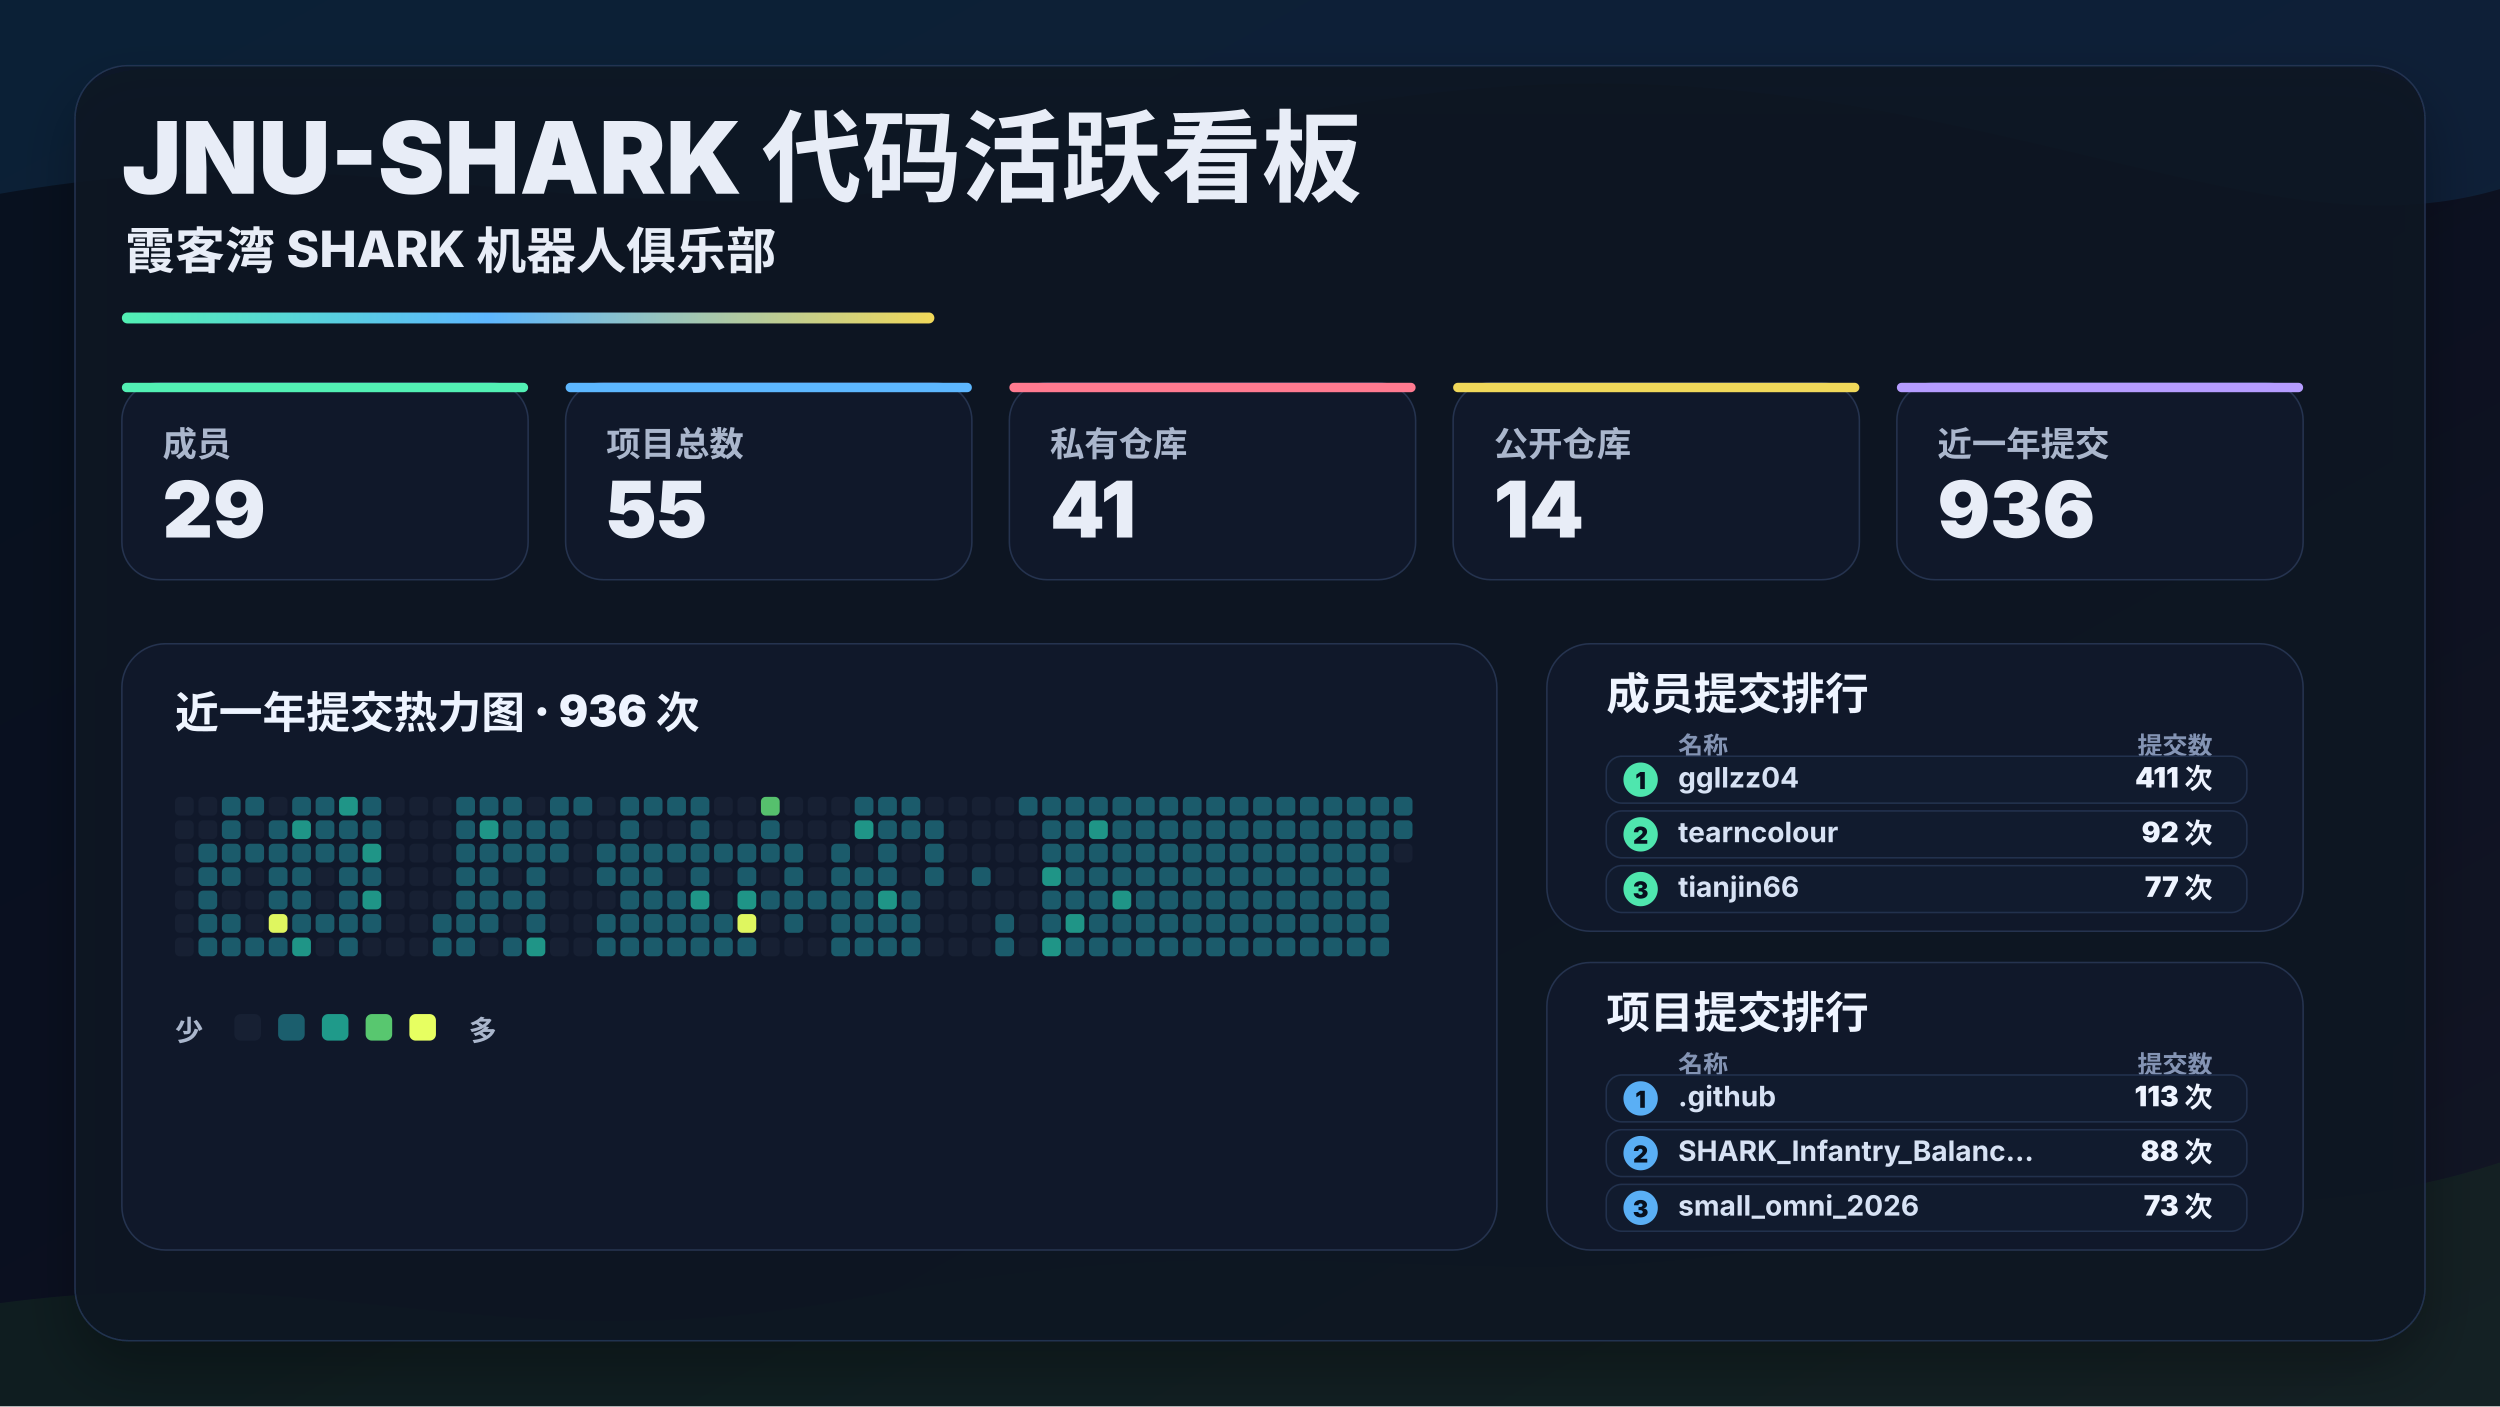
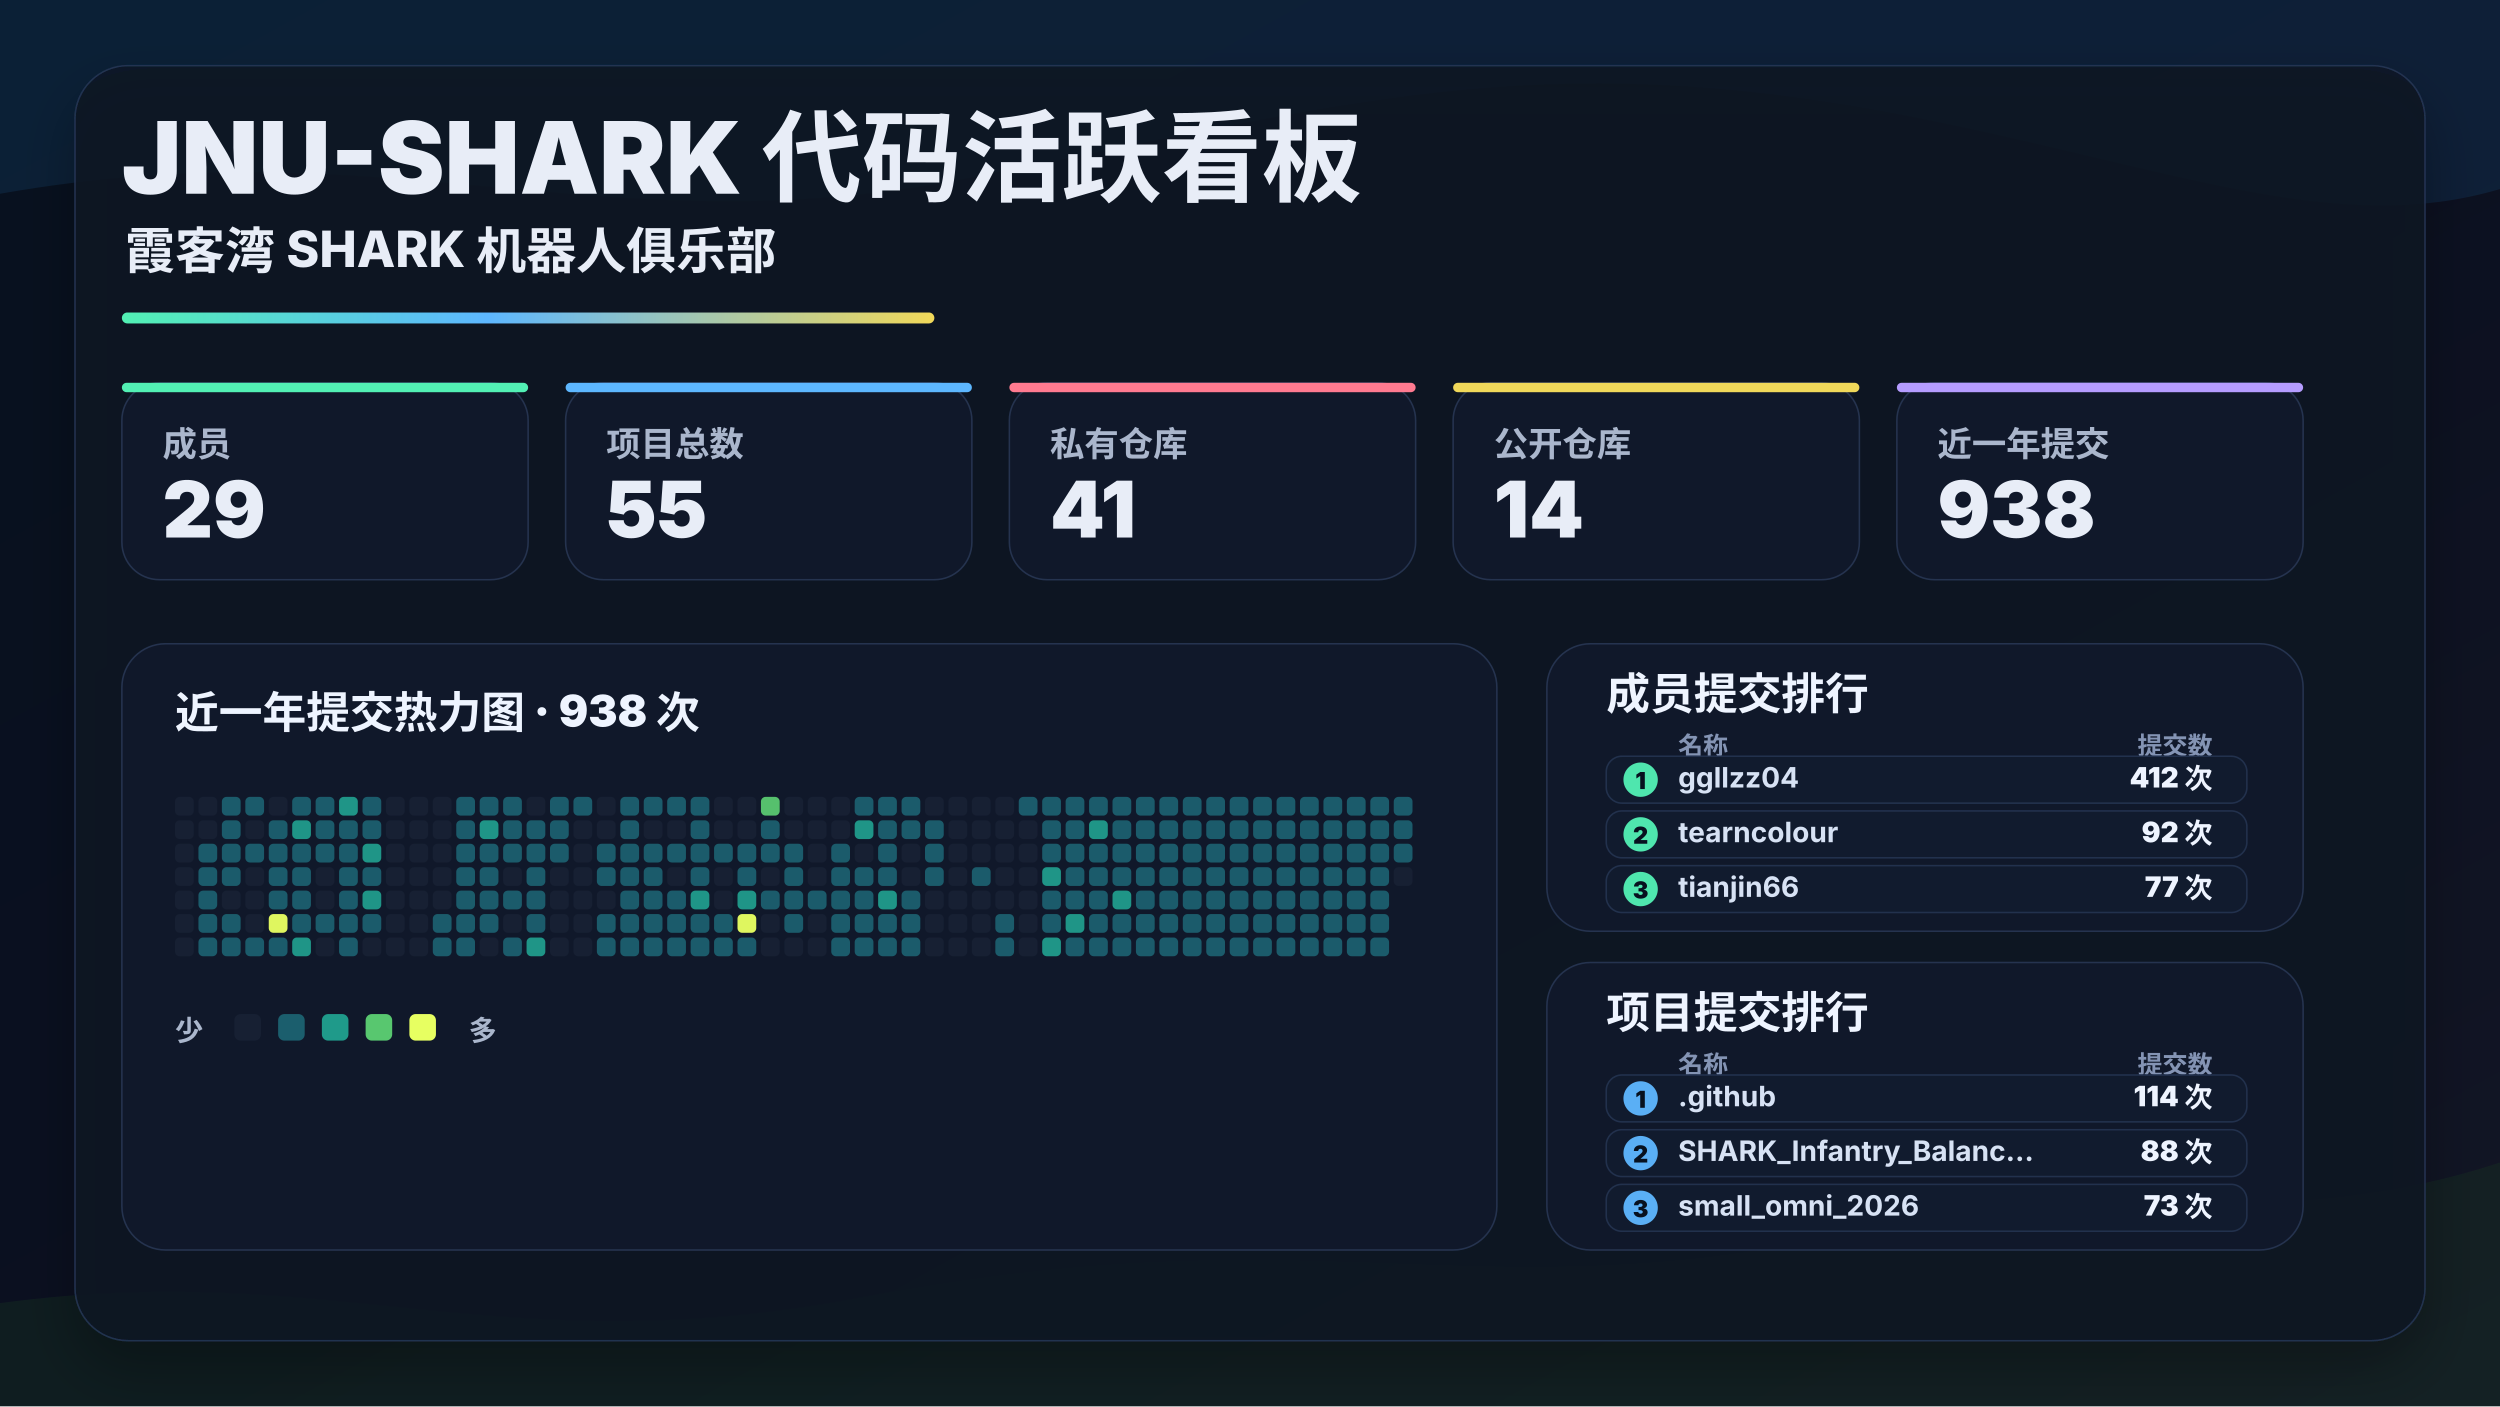
<svg xmlns="http://www.w3.org/2000/svg" width="1600" height="900" viewBox="0 0 1600 900" role="img" aria-labelledby="title desc">
  <defs>
    <linearGradient id="bg" x1="0" y1="0" x2="1" y2="1">
      <stop offset="0" stop-color="#07111f" />
      <stop offset="0.52" stop-color="#0b1020" />
      <stop offset="1" stop-color="#131625" />
    </linearGradient>
    <linearGradient id="hero" x1="0" y1="0" x2="1" y2="0">
      <stop offset="0" stop-color="#52f0b4" />
      <stop offset="0.45" stop-color="#5db7ff" />
      <stop offset="1" stop-color="#f0d85a" />
    </linearGradient>
    <filter id="softShadow" x="-10%" y="-10%" width="120%" height="120%">
      <feDropShadow dx="0" dy="18" stdDeviation="18" flood-color="#000000" flood-opacity="0.32" />
    </filter>
  </defs>
  <style>
    text { font-family: Inter, ui-sans-serif, system-ui, -apple-system, BlinkMacSystemFont, "Segoe UI", "PingFang SC", "Microsoft YaHei", sans-serif; fill: #e8edf7; }
    .title { font-size: 64px; font-weight: 900; letter-spacing: 0; }
    .subtitle { font-size: 32px; font-weight: 780; fill: #e8edf7; }
    .label { font-size: 22px; fill: #aab6cc; font-weight: 760; }
    .stat { font-size: 50px; font-weight: 900; }
    .section-title { font-size: 28px; font-weight: 860; fill: #eef4ff; }
    .table-head { font-size: 16px; fill: #8494b4; font-weight: 720; }
    .row-name { font-size: 18px; fill: #d7e2f4; font-weight: 720; }
    .row-value { font-size: 18px; fill: #eef4ff; font-weight: 860; }
    .rank { font-size: 15px; fill: #07111f; font-weight: 900; }
    .tiny { font-size: 18px; fill: #aab6cc; font-weight: 620; }
  </style>
  <rect width="1600" height="900" fill="url(#bg)" />
  <path d="M0 124 C250 80 385 160 620 114 C860 67 982 28 1220 74 C1392 108 1495 152 1600 121 L1600 0 L0 0 Z" fill="#12385c" opacity="0.38" />
  <path d="M0 834 C216 805 318 875 553 830 C835 776 935 837 1160 794 C1350 758 1464 789 1600 744 L1600 900 L0 900 Z" fill="#173622" opacity="0.36" />
  <g filter="url(#softShadow)">
    <rect x="48" y="42" width="1504" height="816" rx="34" fill="#0b1324" opacity="0.88" stroke="#263654" />
  </g>
  <text x="78" y="124" class="title">JNU-SHARK 代码活跃看板</text>
  <text x="80" y="172" class="subtitle">霞客湾 SHARK 机器人俱乐部</text>
  <rect x="78" y="200" width="520" height="7" rx="3.5" fill="url(#hero)" />
  <g>
    <rect x="78" y="245" width="260" height="126" rx="24" fill="#10182a" stroke="#25334f" />
    <rect x="78" y="245" width="260" height="6" rx="3" fill="#52f0b4" />
    <text x="104" y="292" class="label">成员</text>
    <text x="104" y="344" class="stat">29</text>
  </g>
  <g>
    <rect x="362" y="245" width="260" height="126" rx="24" fill="#10182a" stroke="#25334f" />
    <rect x="362" y="245" width="260" height="6" rx="3" fill="#5db7ff" />
    <text x="388" y="292" class="label">项目总数</text>
    <text x="388" y="344" class="stat">55</text>
  </g>
  <g>
    <rect x="646" y="245" width="260" height="126" rx="24" fill="#10182a" stroke="#25334f" />
    <rect x="646" y="245" width="260" height="6" rx="3" fill="#ff7a90" />
    <text x="672" y="292" class="label">私有仓库</text>
    <text x="672" y="344" class="stat">41</text>
  </g>
  <g>
    <rect x="930" y="245" width="260" height="126" rx="24" fill="#10182a" stroke="#25334f" />
    <rect x="930" y="245" width="260" height="6" rx="3" fill="#f0d85a" />
    <text x="956" y="292" class="label">公开仓库</text>
    <text x="956" y="344" class="stat">14</text>
  </g>
  <g>
    <rect x="1214" y="245" width="260" height="126" rx="24" fill="#10182a" stroke="#25334f" />
    <rect x="1214" y="245" width="260" height="6" rx="3" fill="#b59cff" />
    <text x="1240" y="292" class="label">近一年提交</text>
-     <text x="1240" y="344" class="stat">936</text>
+     <text x="1240" y="344" class="stat">938</text>
  </g>
  <rect x="78" y="412" width="880" height="388" rx="28" fill="#10182a" stroke="#25334f" />
-   <text x="112" y="466" class="section-title">近一年提交热力图 · 936 次</text>
+   <text x="112" y="466" class="section-title">近一年提交热力图 · 938 次</text>
  <rect x="112" y="510" width="12" height="12" rx="3" fill="#172033" opacity="0.96" />
  <rect x="112" y="525" width="12" height="12" rx="3" fill="#172033" opacity="0.96" />
  <rect x="112" y="540" width="12" height="12" rx="3" fill="#172033" opacity="0.96" />
  <rect x="112" y="555" width="12" height="12" rx="3" fill="#172033" opacity="0.96" />
  <rect x="112" y="570" width="12" height="12" rx="3" fill="#172033" opacity="0.96" />
  <rect x="112" y="585" width="12" height="12" rx="3" fill="#172033" opacity="0.96" />
  <rect x="112" y="600" width="12" height="12" rx="3" fill="#172033" opacity="0.96" />
  <rect x="127" y="510" width="12" height="12" rx="3" fill="#172033" opacity="0.96" />
  <rect x="127" y="525" width="12" height="12" rx="3" fill="#172033" opacity="0.96" />
  <rect x="127" y="540" width="12" height="12" rx="3" fill="#1b5e6d" opacity="0.96" />
  <rect x="127" y="555" width="12" height="12" rx="3" fill="#1b5e6d" opacity="0.96" />
  <rect x="127" y="570" width="12" height="12" rx="3" fill="#1b5e6d" opacity="0.96" />
  <rect x="127" y="585" width="12" height="12" rx="3" fill="#1b5e6d" opacity="0.96" />
  <rect x="127" y="600" width="12" height="12" rx="3" fill="#1b5e6d" opacity="0.96" />
  <rect x="142" y="510" width="12" height="12" rx="3" fill="#1b5e6d" opacity="0.96" />
  <rect x="142" y="525" width="12" height="12" rx="3" fill="#1b5e6d" opacity="0.96" />
  <rect x="142" y="540" width="12" height="12" rx="3" fill="#1b5e6d" opacity="0.96" />
  <rect x="142" y="555" width="12" height="12" rx="3" fill="#1b5e6d" opacity="0.96" />
  <rect x="142" y="570" width="12" height="12" rx="3" fill="#172033" opacity="0.96" />
  <rect x="142" y="585" width="12" height="12" rx="3" fill="#1b5e6d" opacity="0.96" />
  <rect x="142" y="600" width="12" height="12" rx="3" fill="#1b5e6d" opacity="0.96" />
  <rect x="157" y="510" width="12" height="12" rx="3" fill="#1b5e6d" opacity="0.96" />
  <rect x="157" y="525" width="12" height="12" rx="3" fill="#172033" opacity="0.96" />
  <rect x="157" y="540" width="12" height="12" rx="3" fill="#1b5e6d" opacity="0.96" />
  <rect x="157" y="555" width="12" height="12" rx="3" fill="#172033" opacity="0.96" />
  <rect x="157" y="570" width="12" height="12" rx="3" fill="#172033" opacity="0.96" />
  <rect x="157" y="585" width="12" height="12" rx="3" fill="#172033" opacity="0.96" />
  <rect x="157" y="600" width="12" height="12" rx="3" fill="#1b5e6d" opacity="0.96" />
  <rect x="172" y="510" width="12" height="12" rx="3" fill="#172033" opacity="0.96" />
  <rect x="172" y="525" width="12" height="12" rx="3" fill="#1b5e6d" opacity="0.96" />
  <rect x="172" y="540" width="12" height="12" rx="3" fill="#1b5e6d" opacity="0.96" />
  <rect x="172" y="555" width="12" height="12" rx="3" fill="#1b5e6d" opacity="0.96" />
  <rect x="172" y="570" width="12" height="12" rx="3" fill="#1b5e6d" opacity="0.96" />
  <rect x="172" y="585" width="12" height="12" rx="3" fill="#e7ff61" opacity="0.96" />
  <rect x="172" y="600" width="12" height="12" rx="3" fill="#1b5e6d" opacity="0.96" />
  <rect x="187" y="510" width="12" height="12" rx="3" fill="#1b5e6d" opacity="0.96" />
  <rect x="187" y="525" width="12" height="12" rx="3" fill="#1f9a8a" opacity="0.96" />
  <rect x="187" y="540" width="12" height="12" rx="3" fill="#1b5e6d" opacity="0.96" />
  <rect x="187" y="555" width="12" height="12" rx="3" fill="#1b5e6d" opacity="0.96" />
  <rect x="187" y="570" width="12" height="12" rx="3" fill="#1b5e6d" opacity="0.96" />
  <rect x="187" y="585" width="12" height="12" rx="3" fill="#1b5e6d" opacity="0.96" />
  <rect x="187" y="600" width="12" height="12" rx="3" fill="#1f9a8a" opacity="0.96" />
  <rect x="202" y="510" width="12" height="12" rx="3" fill="#1b5e6d" opacity="0.96" />
  <rect x="202" y="525" width="12" height="12" rx="3" fill="#1b5e6d" opacity="0.96" />
  <rect x="202" y="540" width="12" height="12" rx="3" fill="#1b5e6d" opacity="0.96" />
  <rect x="202" y="555" width="12" height="12" rx="3" fill="#172033" opacity="0.96" />
  <rect x="202" y="570" width="12" height="12" rx="3" fill="#172033" opacity="0.96" />
  <rect x="202" y="585" width="12" height="12" rx="3" fill="#1b5e6d" opacity="0.96" />
  <rect x="202" y="600" width="12" height="12" rx="3" fill="#172033" opacity="0.96" />
  <rect x="217" y="510" width="12" height="12" rx="3" fill="#1f9a8a" opacity="0.96" />
  <rect x="217" y="525" width="12" height="12" rx="3" fill="#1b5e6d" opacity="0.96" />
  <rect x="217" y="540" width="12" height="12" rx="3" fill="#1b5e6d" opacity="0.96" />
  <rect x="217" y="555" width="12" height="12" rx="3" fill="#1b5e6d" opacity="0.96" />
  <rect x="217" y="570" width="12" height="12" rx="3" fill="#1b5e6d" opacity="0.96" />
  <rect x="217" y="585" width="12" height="12" rx="3" fill="#1b5e6d" opacity="0.96" />
  <rect x="217" y="600" width="12" height="12" rx="3" fill="#1b5e6d" opacity="0.96" />
  <rect x="232" y="510" width="12" height="12" rx="3" fill="#1b5e6d" opacity="0.96" />
  <rect x="232" y="525" width="12" height="12" rx="3" fill="#1b5e6d" opacity="0.96" />
  <rect x="232" y="540" width="12" height="12" rx="3" fill="#1f9a8a" opacity="0.96" />
  <rect x="232" y="555" width="12" height="12" rx="3" fill="#1b5e6d" opacity="0.96" />
  <rect x="232" y="570" width="12" height="12" rx="3" fill="#1f9a8a" opacity="0.96" />
  <rect x="232" y="585" width="12" height="12" rx="3" fill="#1b5e6d" opacity="0.96" />
  <rect x="232" y="600" width="12" height="12" rx="3" fill="#172033" opacity="0.96" />
  <rect x="247" y="510" width="12" height="12" rx="3" fill="#172033" opacity="0.96" />
  <rect x="247" y="525" width="12" height="12" rx="3" fill="#172033" opacity="0.96" />
  <rect x="247" y="540" width="12" height="12" rx="3" fill="#172033" opacity="0.96" />
  <rect x="247" y="555" width="12" height="12" rx="3" fill="#172033" opacity="0.96" />
  <rect x="247" y="570" width="12" height="12" rx="3" fill="#172033" opacity="0.96" />
  <rect x="247" y="585" width="12" height="12" rx="3" fill="#172033" opacity="0.96" />
  <rect x="247" y="600" width="12" height="12" rx="3" fill="#172033" opacity="0.96" />
  <rect x="262" y="510" width="12" height="12" rx="3" fill="#172033" opacity="0.96" />
  <rect x="262" y="525" width="12" height="12" rx="3" fill="#172033" opacity="0.96" />
  <rect x="262" y="540" width="12" height="12" rx="3" fill="#172033" opacity="0.96" />
  <rect x="262" y="555" width="12" height="12" rx="3" fill="#172033" opacity="0.96" />
  <rect x="262" y="570" width="12" height="12" rx="3" fill="#172033" opacity="0.96" />
  <rect x="262" y="585" width="12" height="12" rx="3" fill="#172033" opacity="0.96" />
  <rect x="262" y="600" width="12" height="12" rx="3" fill="#172033" opacity="0.96" />
  <rect x="277" y="510" width="12" height="12" rx="3" fill="#172033" opacity="0.96" />
  <rect x="277" y="525" width="12" height="12" rx="3" fill="#172033" opacity="0.96" />
  <rect x="277" y="540" width="12" height="12" rx="3" fill="#172033" opacity="0.96" />
  <rect x="277" y="555" width="12" height="12" rx="3" fill="#172033" opacity="0.96" />
  <rect x="277" y="570" width="12" height="12" rx="3" fill="#172033" opacity="0.96" />
  <rect x="277" y="585" width="12" height="12" rx="3" fill="#1b5e6d" opacity="0.96" />
  <rect x="277" y="600" width="12" height="12" rx="3" fill="#1b5e6d" opacity="0.96" />
  <rect x="292" y="510" width="12" height="12" rx="3" fill="#1b5e6d" opacity="0.96" />
  <rect x="292" y="525" width="12" height="12" rx="3" fill="#1b5e6d" opacity="0.96" />
  <rect x="292" y="540" width="12" height="12" rx="3" fill="#1b5e6d" opacity="0.96" />
  <rect x="292" y="555" width="12" height="12" rx="3" fill="#1b5e6d" opacity="0.96" />
  <rect x="292" y="570" width="12" height="12" rx="3" fill="#1b5e6d" opacity="0.96" />
  <rect x="292" y="585" width="12" height="12" rx="3" fill="#1b5e6d" opacity="0.96" />
  <rect x="292" y="600" width="12" height="12" rx="3" fill="#1b5e6d" opacity="0.96" />
  <rect x="307" y="510" width="12" height="12" rx="3" fill="#1b5e6d" opacity="0.96" />
  <rect x="307" y="525" width="12" height="12" rx="3" fill="#1f9a8a" opacity="0.96" />
  <rect x="307" y="540" width="12" height="12" rx="3" fill="#1b5e6d" opacity="0.96" />
  <rect x="307" y="555" width="12" height="12" rx="3" fill="#1b5e6d" opacity="0.96" />
  <rect x="307" y="570" width="12" height="12" rx="3" fill="#1b5e6d" opacity="0.96" />
  <rect x="307" y="585" width="12" height="12" rx="3" fill="#1b5e6d" opacity="0.96" />
  <rect x="307" y="600" width="12" height="12" rx="3" fill="#172033" opacity="0.96" />
  <rect x="322" y="510" width="12" height="12" rx="3" fill="#1b5e6d" opacity="0.96" />
  <rect x="322" y="525" width="12" height="12" rx="3" fill="#1b5e6d" opacity="0.96" />
  <rect x="322" y="540" width="12" height="12" rx="3" fill="#1b5e6d" opacity="0.96" />
  <rect x="322" y="555" width="12" height="12" rx="3" fill="#172033" opacity="0.96" />
  <rect x="322" y="570" width="12" height="12" rx="3" fill="#1b5e6d" opacity="0.96" />
  <rect x="322" y="585" width="12" height="12" rx="3" fill="#172033" opacity="0.96" />
  <rect x="322" y="600" width="12" height="12" rx="3" fill="#1b5e6d" opacity="0.96" />
  <rect x="337" y="510" width="12" height="12" rx="3" fill="#172033" opacity="0.96" />
  <rect x="337" y="525" width="12" height="12" rx="3" fill="#1b5e6d" opacity="0.96" />
  <rect x="337" y="540" width="12" height="12" rx="3" fill="#1b5e6d" opacity="0.96" />
  <rect x="337" y="555" width="12" height="12" rx="3" fill="#1b5e6d" opacity="0.96" />
  <rect x="337" y="570" width="12" height="12" rx="3" fill="#1b5e6d" opacity="0.96" />
  <rect x="337" y="585" width="12" height="12" rx="3" fill="#1b5e6d" opacity="0.96" />
  <rect x="337" y="600" width="12" height="12" rx="3" fill="#1f9a8a" opacity="0.96" />
  <rect x="352" y="510" width="12" height="12" rx="3" fill="#1b5e6d" opacity="0.96" />
  <rect x="352" y="525" width="12" height="12" rx="3" fill="#1b5e6d" opacity="0.96" />
  <rect x="352" y="540" width="12" height="12" rx="3" fill="#1b5e6d" opacity="0.96" />
  <rect x="352" y="555" width="12" height="12" rx="3" fill="#172033" opacity="0.96" />
  <rect x="352" y="570" width="12" height="12" rx="3" fill="#172033" opacity="0.96" />
  <rect x="352" y="585" width="12" height="12" rx="3" fill="#172033" opacity="0.96" />
  <rect x="352" y="600" width="12" height="12" rx="3" fill="#172033" opacity="0.96" />
  <rect x="367" y="510" width="12" height="12" rx="3" fill="#1b5e6d" opacity="0.96" />
  <rect x="367" y="525" width="12" height="12" rx="3" fill="#172033" opacity="0.96" />
  <rect x="367" y="540" width="12" height="12" rx="3" fill="#172033" opacity="0.96" />
  <rect x="367" y="555" width="12" height="12" rx="3" fill="#172033" opacity="0.96" />
  <rect x="367" y="570" width="12" height="12" rx="3" fill="#172033" opacity="0.96" />
  <rect x="367" y="585" width="12" height="12" rx="3" fill="#172033" opacity="0.96" />
  <rect x="367" y="600" width="12" height="12" rx="3" fill="#172033" opacity="0.96" />
  <rect x="382" y="510" width="12" height="12" rx="3" fill="#172033" opacity="0.96" />
  <rect x="382" y="525" width="12" height="12" rx="3" fill="#172033" opacity="0.96" />
  <rect x="382" y="540" width="12" height="12" rx="3" fill="#1b5e6d" opacity="0.96" />
  <rect x="382" y="555" width="12" height="12" rx="3" fill="#1b5e6d" opacity="0.96" />
  <rect x="382" y="570" width="12" height="12" rx="3" fill="#172033" opacity="0.96" />
  <rect x="382" y="585" width="12" height="12" rx="3" fill="#1b5e6d" opacity="0.96" />
  <rect x="382" y="600" width="12" height="12" rx="3" fill="#1b5e6d" opacity="0.96" />
  <rect x="397" y="510" width="12" height="12" rx="3" fill="#1b5e6d" opacity="0.96" />
  <rect x="397" y="525" width="12" height="12" rx="3" fill="#1b5e6d" opacity="0.96" />
  <rect x="397" y="540" width="12" height="12" rx="3" fill="#1b5e6d" opacity="0.96" />
  <rect x="397" y="555" width="12" height="12" rx="3" fill="#1b5e6d" opacity="0.96" />
  <rect x="397" y="570" width="12" height="12" rx="3" fill="#1b5e6d" opacity="0.96" />
  <rect x="397" y="585" width="12" height="12" rx="3" fill="#1b5e6d" opacity="0.96" />
  <rect x="397" y="600" width="12" height="12" rx="3" fill="#1b5e6d" opacity="0.96" />
  <rect x="412" y="510" width="12" height="12" rx="3" fill="#1b5e6d" opacity="0.96" />
  <rect x="412" y="525" width="12" height="12" rx="3" fill="#172033" opacity="0.96" />
  <rect x="412" y="540" width="12" height="12" rx="3" fill="#1b5e6d" opacity="0.96" />
  <rect x="412" y="555" width="12" height="12" rx="3" fill="#1b5e6d" opacity="0.96" />
  <rect x="412" y="570" width="12" height="12" rx="3" fill="#1b5e6d" opacity="0.96" />
  <rect x="412" y="585" width="12" height="12" rx="3" fill="#1b5e6d" opacity="0.96" />
  <rect x="412" y="600" width="12" height="12" rx="3" fill="#1b5e6d" opacity="0.96" />
  <rect x="427" y="510" width="12" height="12" rx="3" fill="#1b5e6d" opacity="0.96" />
  <rect x="427" y="525" width="12" height="12" rx="3" fill="#172033" opacity="0.96" />
  <rect x="427" y="540" width="12" height="12" rx="3" fill="#1b5e6d" opacity="0.96" />
  <rect x="427" y="555" width="12" height="12" rx="3" fill="#172033" opacity="0.96" />
  <rect x="427" y="570" width="12" height="12" rx="3" fill="#1b5e6d" opacity="0.96" />
  <rect x="427" y="585" width="12" height="12" rx="3" fill="#1b5e6d" opacity="0.96" />
  <rect x="427" y="600" width="12" height="12" rx="3" fill="#1b5e6d" opacity="0.96" />
  <rect x="442" y="510" width="12" height="12" rx="3" fill="#1b5e6d" opacity="0.96" />
  <rect x="442" y="525" width="12" height="12" rx="3" fill="#1b5e6d" opacity="0.96" />
  <rect x="442" y="540" width="12" height="12" rx="3" fill="#1b5e6d" opacity="0.96" />
  <rect x="442" y="555" width="12" height="12" rx="3" fill="#1b5e6d" opacity="0.96" />
  <rect x="442" y="570" width="12" height="12" rx="3" fill="#1f9a8a" opacity="0.96" />
  <rect x="442" y="585" width="12" height="12" rx="3" fill="#1b5e6d" opacity="0.96" />
  <rect x="442" y="600" width="12" height="12" rx="3" fill="#1b5e6d" opacity="0.96" />
  <rect x="457" y="510" width="12" height="12" rx="3" fill="#172033" opacity="0.96" />
  <rect x="457" y="525" width="12" height="12" rx="3" fill="#172033" opacity="0.96" />
  <rect x="457" y="540" width="12" height="12" rx="3" fill="#1b5e6d" opacity="0.96" />
  <rect x="457" y="555" width="12" height="12" rx="3" fill="#172033" opacity="0.96" />
  <rect x="457" y="570" width="12" height="12" rx="3" fill="#172033" opacity="0.96" />
  <rect x="457" y="585" width="12" height="12" rx="3" fill="#1b5e6d" opacity="0.96" />
  <rect x="457" y="600" width="12" height="12" rx="3" fill="#1b5e6d" opacity="0.96" />
  <rect x="472" y="510" width="12" height="12" rx="3" fill="#172033" opacity="0.96" />
  <rect x="472" y="525" width="12" height="12" rx="3" fill="#172033" opacity="0.96" />
  <rect x="472" y="540" width="12" height="12" rx="3" fill="#1b5e6d" opacity="0.96" />
  <rect x="472" y="555" width="12" height="12" rx="3" fill="#1b5e6d" opacity="0.96" />
  <rect x="472" y="570" width="12" height="12" rx="3" fill="#1f9a8a" opacity="0.96" />
  <rect x="472" y="585" width="12" height="12" rx="3" fill="#e7ff61" opacity="0.96" />
  <rect x="472" y="600" width="12" height="12" rx="3" fill="#1b5e6d" opacity="0.96" />
  <rect x="487" y="510" width="12" height="12" rx="3" fill="#58c76f" opacity="0.96" />
  <rect x="487" y="525" width="12" height="12" rx="3" fill="#1b5e6d" opacity="0.96" />
  <rect x="487" y="540" width="12" height="12" rx="3" fill="#1b5e6d" opacity="0.96" />
  <rect x="487" y="555" width="12" height="12" rx="3" fill="#172033" opacity="0.96" />
  <rect x="487" y="570" width="12" height="12" rx="3" fill="#1b5e6d" opacity="0.96" />
  <rect x="487" y="585" width="12" height="12" rx="3" fill="#172033" opacity="0.96" />
  <rect x="487" y="600" width="12" height="12" rx="3" fill="#172033" opacity="0.96" />
  <rect x="502" y="510" width="12" height="12" rx="3" fill="#172033" opacity="0.96" />
  <rect x="502" y="525" width="12" height="12" rx="3" fill="#172033" opacity="0.96" />
  <rect x="502" y="540" width="12" height="12" rx="3" fill="#1b5e6d" opacity="0.96" />
  <rect x="502" y="555" width="12" height="12" rx="3" fill="#1b5e6d" opacity="0.96" />
  <rect x="502" y="570" width="12" height="12" rx="3" fill="#1b5e6d" opacity="0.96" />
  <rect x="502" y="585" width="12" height="12" rx="3" fill="#1b5e6d" opacity="0.96" />
  <rect x="502" y="600" width="12" height="12" rx="3" fill="#172033" opacity="0.96" />
  <rect x="517" y="510" width="12" height="12" rx="3" fill="#172033" opacity="0.96" />
  <rect x="517" y="525" width="12" height="12" rx="3" fill="#172033" opacity="0.96" />
  <rect x="517" y="540" width="12" height="12" rx="3" fill="#172033" opacity="0.96" />
  <rect x="517" y="555" width="12" height="12" rx="3" fill="#172033" opacity="0.96" />
  <rect x="517" y="570" width="12" height="12" rx="3" fill="#1b5e6d" opacity="0.96" />
  <rect x="517" y="585" width="12" height="12" rx="3" fill="#172033" opacity="0.96" />
  <rect x="517" y="600" width="12" height="12" rx="3" fill="#172033" opacity="0.96" />
  <rect x="532" y="510" width="12" height="12" rx="3" fill="#172033" opacity="0.96" />
  <rect x="532" y="525" width="12" height="12" rx="3" fill="#172033" opacity="0.96" />
  <rect x="532" y="540" width="12" height="12" rx="3" fill="#1b5e6d" opacity="0.96" />
  <rect x="532" y="555" width="12" height="12" rx="3" fill="#1b5e6d" opacity="0.96" />
  <rect x="532" y="570" width="12" height="12" rx="3" fill="#1b5e6d" opacity="0.96" />
  <rect x="532" y="585" width="12" height="12" rx="3" fill="#1b5e6d" opacity="0.96" />
  <rect x="532" y="600" width="12" height="12" rx="3" fill="#1b5e6d" opacity="0.96" />
  <rect x="547" y="510" width="12" height="12" rx="3" fill="#1b5e6d" opacity="0.96" />
  <rect x="547" y="525" width="12" height="12" rx="3" fill="#1f9a8a" opacity="0.96" />
  <rect x="547" y="540" width="12" height="12" rx="3" fill="#172033" opacity="0.96" />
  <rect x="547" y="555" width="12" height="12" rx="3" fill="#1b5e6d" opacity="0.96" />
  <rect x="547" y="570" width="12" height="12" rx="3" fill="#1b5e6d" opacity="0.96" />
  <rect x="547" y="585" width="12" height="12" rx="3" fill="#1b5e6d" opacity="0.96" />
  <rect x="547" y="600" width="12" height="12" rx="3" fill="#1b5e6d" opacity="0.96" />
  <rect x="562" y="510" width="12" height="12" rx="3" fill="#1b5e6d" opacity="0.96" />
  <rect x="562" y="525" width="12" height="12" rx="3" fill="#1b5e6d" opacity="0.96" />
  <rect x="562" y="540" width="12" height="12" rx="3" fill="#1b5e6d" opacity="0.96" />
  <rect x="562" y="555" width="12" height="12" rx="3" fill="#1b5e6d" opacity="0.96" />
  <rect x="562" y="570" width="12" height="12" rx="3" fill="#1f9a8a" opacity="0.96" />
  <rect x="562" y="585" width="12" height="12" rx="3" fill="#1b5e6d" opacity="0.96" />
  <rect x="562" y="600" width="12" height="12" rx="3" fill="#1b5e6d" opacity="0.96" />
  <rect x="577" y="510" width="12" height="12" rx="3" fill="#1b5e6d" opacity="0.96" />
  <rect x="577" y="525" width="12" height="12" rx="3" fill="#1b5e6d" opacity="0.96" />
  <rect x="577" y="540" width="12" height="12" rx="3" fill="#172033" opacity="0.96" />
  <rect x="577" y="555" width="12" height="12" rx="3" fill="#172033" opacity="0.96" />
  <rect x="577" y="570" width="12" height="12" rx="3" fill="#1b5e6d" opacity="0.96" />
  <rect x="577" y="585" width="12" height="12" rx="3" fill="#1b5e6d" opacity="0.96" />
  <rect x="577" y="600" width="12" height="12" rx="3" fill="#1b5e6d" opacity="0.96" />
  <rect x="592" y="510" width="12" height="12" rx="3" fill="#172033" opacity="0.96" />
  <rect x="592" y="525" width="12" height="12" rx="3" fill="#1b5e6d" opacity="0.96" />
  <rect x="592" y="540" width="12" height="12" rx="3" fill="#1b5e6d" opacity="0.96" />
  <rect x="592" y="555" width="12" height="12" rx="3" fill="#1b5e6d" opacity="0.96" />
  <rect x="592" y="570" width="12" height="12" rx="3" fill="#172033" opacity="0.96" />
  <rect x="592" y="585" width="12" height="12" rx="3" fill="#172033" opacity="0.96" />
  <rect x="592" y="600" width="12" height="12" rx="3" fill="#172033" opacity="0.96" />
  <rect x="607" y="510" width="12" height="12" rx="3" fill="#172033" opacity="0.96" />
  <rect x="607" y="525" width="12" height="12" rx="3" fill="#172033" opacity="0.96" />
  <rect x="607" y="540" width="12" height="12" rx="3" fill="#172033" opacity="0.96" />
  <rect x="607" y="555" width="12" height="12" rx="3" fill="#172033" opacity="0.96" />
  <rect x="607" y="570" width="12" height="12" rx="3" fill="#172033" opacity="0.96" />
  <rect x="607" y="585" width="12" height="12" rx="3" fill="#172033" opacity="0.96" />
  <rect x="607" y="600" width="12" height="12" rx="3" fill="#172033" opacity="0.96" />
  <rect x="622" y="510" width="12" height="12" rx="3" fill="#172033" opacity="0.96" />
  <rect x="622" y="525" width="12" height="12" rx="3" fill="#172033" opacity="0.96" />
  <rect x="622" y="540" width="12" height="12" rx="3" fill="#172033" opacity="0.96" />
  <rect x="622" y="555" width="12" height="12" rx="3" fill="#1b5e6d" opacity="0.96" />
  <rect x="622" y="570" width="12" height="12" rx="3" fill="#172033" opacity="0.96" />
  <rect x="622" y="585" width="12" height="12" rx="3" fill="#172033" opacity="0.96" />
  <rect x="622" y="600" width="12" height="12" rx="3" fill="#172033" opacity="0.96" />
  <rect x="637" y="510" width="12" height="12" rx="3" fill="#172033" opacity="0.96" />
  <rect x="637" y="525" width="12" height="12" rx="3" fill="#172033" opacity="0.96" />
  <rect x="637" y="540" width="12" height="12" rx="3" fill="#172033" opacity="0.96" />
  <rect x="637" y="555" width="12" height="12" rx="3" fill="#172033" opacity="0.96" />
  <rect x="637" y="570" width="12" height="12" rx="3" fill="#172033" opacity="0.96" />
  <rect x="637" y="585" width="12" height="12" rx="3" fill="#1b5e6d" opacity="0.96" />
  <rect x="637" y="600" width="12" height="12" rx="3" fill="#1b5e6d" opacity="0.96" />
  <rect x="652" y="510" width="12" height="12" rx="3" fill="#1b5e6d" opacity="0.96" />
  <rect x="652" y="525" width="12" height="12" rx="3" fill="#172033" opacity="0.96" />
  <rect x="652" y="540" width="12" height="12" rx="3" fill="#172033" opacity="0.96" />
  <rect x="652" y="555" width="12" height="12" rx="3" fill="#172033" opacity="0.96" />
  <rect x="652" y="570" width="12" height="12" rx="3" fill="#172033" opacity="0.96" />
  <rect x="652" y="585" width="12" height="12" rx="3" fill="#172033" opacity="0.96" />
  <rect x="652" y="600" width="12" height="12" rx="3" fill="#172033" opacity="0.96" />
  <rect x="667" y="510" width="12" height="12" rx="3" fill="#1b5e6d" opacity="0.96" />
  <rect x="667" y="525" width="12" height="12" rx="3" fill="#1b5e6d" opacity="0.96" />
  <rect x="667" y="540" width="12" height="12" rx="3" fill="#1b5e6d" opacity="0.96" />
  <rect x="667" y="555" width="12" height="12" rx="3" fill="#1f9a8a" opacity="0.96" />
  <rect x="667" y="570" width="12" height="12" rx="3" fill="#1b5e6d" opacity="0.96" />
  <rect x="667" y="585" width="12" height="12" rx="3" fill="#1b5e6d" opacity="0.96" />
  <rect x="667" y="600" width="12" height="12" rx="3" fill="#1f9a8a" opacity="0.96" />
  <rect x="682" y="510" width="12" height="12" rx="3" fill="#1b5e6d" opacity="0.96" />
  <rect x="682" y="525" width="12" height="12" rx="3" fill="#1b5e6d" opacity="0.96" />
  <rect x="682" y="540" width="12" height="12" rx="3" fill="#1b5e6d" opacity="0.96" />
  <rect x="682" y="555" width="12" height="12" rx="3" fill="#1b5e6d" opacity="0.96" />
  <rect x="682" y="570" width="12" height="12" rx="3" fill="#1b5e6d" opacity="0.96" />
  <rect x="682" y="585" width="12" height="12" rx="3" fill="#1f9a8a" opacity="0.96" />
  <rect x="682" y="600" width="12" height="12" rx="3" fill="#1b5e6d" opacity="0.96" />
  <rect x="697" y="510" width="12" height="12" rx="3" fill="#1b5e6d" opacity="0.96" />
  <rect x="697" y="525" width="12" height="12" rx="3" fill="#1f9a8a" opacity="0.96" />
  <rect x="697" y="540" width="12" height="12" rx="3" fill="#1b5e6d" opacity="0.96" />
  <rect x="697" y="555" width="12" height="12" rx="3" fill="#1b5e6d" opacity="0.96" />
  <rect x="697" y="570" width="12" height="12" rx="3" fill="#1b5e6d" opacity="0.96" />
  <rect x="697" y="585" width="12" height="12" rx="3" fill="#1b5e6d" opacity="0.96" />
  <rect x="697" y="600" width="12" height="12" rx="3" fill="#1b5e6d" opacity="0.96" />
  <rect x="712" y="510" width="12" height="12" rx="3" fill="#1b5e6d" opacity="0.96" />
  <rect x="712" y="525" width="12" height="12" rx="3" fill="#1b5e6d" opacity="0.96" />
  <rect x="712" y="540" width="12" height="12" rx="3" fill="#1b5e6d" opacity="0.96" />
  <rect x="712" y="555" width="12" height="12" rx="3" fill="#1b5e6d" opacity="0.96" />
  <rect x="712" y="570" width="12" height="12" rx="3" fill="#1f9a8a" opacity="0.96" />
  <rect x="712" y="585" width="12" height="12" rx="3" fill="#1b5e6d" opacity="0.96" />
  <rect x="712" y="600" width="12" height="12" rx="3" fill="#1b5e6d" opacity="0.96" />
  <rect x="727" y="510" width="12" height="12" rx="3" fill="#1b5e6d" opacity="0.96" />
  <rect x="727" y="525" width="12" height="12" rx="3" fill="#1b5e6d" opacity="0.96" />
  <rect x="727" y="540" width="12" height="12" rx="3" fill="#1b5e6d" opacity="0.96" />
  <rect x="727" y="555" width="12" height="12" rx="3" fill="#1b5e6d" opacity="0.96" />
  <rect x="727" y="570" width="12" height="12" rx="3" fill="#1b5e6d" opacity="0.96" />
  <rect x="727" y="585" width="12" height="12" rx="3" fill="#1b5e6d" opacity="0.96" />
  <rect x="727" y="600" width="12" height="12" rx="3" fill="#1b5e6d" opacity="0.96" />
  <rect x="742" y="510" width="12" height="12" rx="3" fill="#1b5e6d" opacity="0.96" />
  <rect x="742" y="525" width="12" height="12" rx="3" fill="#1b5e6d" opacity="0.96" />
  <rect x="742" y="540" width="12" height="12" rx="3" fill="#1b5e6d" opacity="0.96" />
  <rect x="742" y="555" width="12" height="12" rx="3" fill="#1b5e6d" opacity="0.96" />
  <rect x="742" y="570" width="12" height="12" rx="3" fill="#1b5e6d" opacity="0.96" />
  <rect x="742" y="585" width="12" height="12" rx="3" fill="#1b5e6d" opacity="0.96" />
  <rect x="742" y="600" width="12" height="12" rx="3" fill="#1b5e6d" opacity="0.96" />
  <rect x="757" y="510" width="12" height="12" rx="3" fill="#1b5e6d" opacity="0.96" />
  <rect x="757" y="525" width="12" height="12" rx="3" fill="#1b5e6d" opacity="0.96" />
  <rect x="757" y="540" width="12" height="12" rx="3" fill="#1b5e6d" opacity="0.96" />
  <rect x="757" y="555" width="12" height="12" rx="3" fill="#1b5e6d" opacity="0.96" />
  <rect x="757" y="570" width="12" height="12" rx="3" fill="#1b5e6d" opacity="0.96" />
  <rect x="757" y="585" width="12" height="12" rx="3" fill="#1b5e6d" opacity="0.96" />
  <rect x="757" y="600" width="12" height="12" rx="3" fill="#1b5e6d" opacity="0.96" />
  <rect x="772" y="510" width="12" height="12" rx="3" fill="#1b5e6d" opacity="0.96" />
  <rect x="772" y="525" width="12" height="12" rx="3" fill="#1b5e6d" opacity="0.96" />
  <rect x="772" y="540" width="12" height="12" rx="3" fill="#1b5e6d" opacity="0.96" />
  <rect x="772" y="555" width="12" height="12" rx="3" fill="#1b5e6d" opacity="0.96" />
  <rect x="772" y="570" width="12" height="12" rx="3" fill="#1b5e6d" opacity="0.96" />
  <rect x="772" y="585" width="12" height="12" rx="3" fill="#1b5e6d" opacity="0.96" />
  <rect x="772" y="600" width="12" height="12" rx="3" fill="#1b5e6d" opacity="0.96" />
  <rect x="787" y="510" width="12" height="12" rx="3" fill="#1b5e6d" opacity="0.96" />
  <rect x="787" y="525" width="12" height="12" rx="3" fill="#1b5e6d" opacity="0.96" />
  <rect x="787" y="540" width="12" height="12" rx="3" fill="#1b5e6d" opacity="0.96" />
  <rect x="787" y="555" width="12" height="12" rx="3" fill="#1b5e6d" opacity="0.96" />
  <rect x="787" y="570" width="12" height="12" rx="3" fill="#1b5e6d" opacity="0.96" />
  <rect x="787" y="585" width="12" height="12" rx="3" fill="#1b5e6d" opacity="0.96" />
  <rect x="787" y="600" width="12" height="12" rx="3" fill="#1b5e6d" opacity="0.96" />
  <rect x="802" y="510" width="12" height="12" rx="3" fill="#1b5e6d" opacity="0.96" />
  <rect x="802" y="525" width="12" height="12" rx="3" fill="#1b5e6d" opacity="0.96" />
  <rect x="802" y="540" width="12" height="12" rx="3" fill="#1b5e6d" opacity="0.96" />
  <rect x="802" y="555" width="12" height="12" rx="3" fill="#1b5e6d" opacity="0.96" />
  <rect x="802" y="570" width="12" height="12" rx="3" fill="#1b5e6d" opacity="0.96" />
  <rect x="802" y="585" width="12" height="12" rx="3" fill="#1b5e6d" opacity="0.96" />
  <rect x="802" y="600" width="12" height="12" rx="3" fill="#1b5e6d" opacity="0.96" />
  <rect x="817" y="510" width="12" height="12" rx="3" fill="#1b5e6d" opacity="0.96" />
  <rect x="817" y="525" width="12" height="12" rx="3" fill="#1b5e6d" opacity="0.96" />
  <rect x="817" y="540" width="12" height="12" rx="3" fill="#1b5e6d" opacity="0.96" />
  <rect x="817" y="555" width="12" height="12" rx="3" fill="#1b5e6d" opacity="0.96" />
  <rect x="817" y="570" width="12" height="12" rx="3" fill="#1b5e6d" opacity="0.96" />
  <rect x="817" y="585" width="12" height="12" rx="3" fill="#1b5e6d" opacity="0.96" />
  <rect x="817" y="600" width="12" height="12" rx="3" fill="#1b5e6d" opacity="0.96" />
  <rect x="832" y="510" width="12" height="12" rx="3" fill="#1b5e6d" opacity="0.96" />
  <rect x="832" y="525" width="12" height="12" rx="3" fill="#1b5e6d" opacity="0.96" />
  <rect x="832" y="540" width="12" height="12" rx="3" fill="#1b5e6d" opacity="0.96" />
  <rect x="832" y="555" width="12" height="12" rx="3" fill="#1b5e6d" opacity="0.96" />
  <rect x="832" y="570" width="12" height="12" rx="3" fill="#1b5e6d" opacity="0.96" />
  <rect x="832" y="585" width="12" height="12" rx="3" fill="#1b5e6d" opacity="0.96" />
  <rect x="832" y="600" width="12" height="12" rx="3" fill="#1b5e6d" opacity="0.96" />
  <rect x="847" y="510" width="12" height="12" rx="3" fill="#1b5e6d" opacity="0.96" />
  <rect x="847" y="525" width="12" height="12" rx="3" fill="#1b5e6d" opacity="0.96" />
  <rect x="847" y="540" width="12" height="12" rx="3" fill="#1b5e6d" opacity="0.96" />
  <rect x="847" y="555" width="12" height="12" rx="3" fill="#1b5e6d" opacity="0.96" />
  <rect x="847" y="570" width="12" height="12" rx="3" fill="#1b5e6d" opacity="0.96" />
  <rect x="847" y="585" width="12" height="12" rx="3" fill="#1b5e6d" opacity="0.96" />
  <rect x="847" y="600" width="12" height="12" rx="3" fill="#1b5e6d" opacity="0.96" />
  <rect x="862" y="510" width="12" height="12" rx="3" fill="#1b5e6d" opacity="0.96" />
  <rect x="862" y="525" width="12" height="12" rx="3" fill="#1b5e6d" opacity="0.96" />
  <rect x="862" y="540" width="12" height="12" rx="3" fill="#1b5e6d" opacity="0.96" />
  <rect x="862" y="555" width="12" height="12" rx="3" fill="#1b5e6d" opacity="0.96" />
  <rect x="862" y="570" width="12" height="12" rx="3" fill="#1b5e6d" opacity="0.96" />
  <rect x="862" y="585" width="12" height="12" rx="3" fill="#1b5e6d" opacity="0.96" />
  <rect x="862" y="600" width="12" height="12" rx="3" fill="#1b5e6d" opacity="0.96" />
  <rect x="877" y="510" width="12" height="12" rx="3" fill="#1b5e6d" opacity="0.96" />
  <rect x="877" y="525" width="12" height="12" rx="3" fill="#1b5e6d" opacity="0.96" />
  <rect x="877" y="540" width="12" height="12" rx="3" fill="#1b5e6d" opacity="0.96" />
  <rect x="877" y="555" width="12" height="12" rx="3" fill="#1b5e6d" opacity="0.96" />
  <rect x="877" y="570" width="12" height="12" rx="3" fill="#1b5e6d" opacity="0.96" />
  <rect x="877" y="585" width="12" height="12" rx="3" fill="#1b5e6d" opacity="0.96" />
  <rect x="877" y="600" width="12" height="12" rx="3" fill="#1b5e6d" opacity="0.96" />
  <rect x="892" y="510" width="12" height="12" rx="3" fill="#1b5e6d" opacity="0.96" />
  <rect x="892" y="525" width="12" height="12" rx="3" fill="#1b5e6d" opacity="0.96" />
-   <rect x="892" y="540" width="12" height="12" rx="3" fill="#172033" opacity="0.96" />
+   <rect x="892" y="540" width="12" height="12" rx="3" fill="#1b5e6d" opacity="0.96" />
+   <rect x="892" y="555" width="12" height="12" rx="3" fill="#172033" opacity="0.96" />
  <text x="112" y="666" class="tiny">少</text>
  <rect x="150" y="649" width="17" height="17" rx="4" fill="#172033" />
  <rect x="178" y="649" width="17" height="17" rx="4" fill="#1b5e6d" />
  <rect x="206" y="649" width="17" height="17" rx="4" fill="#1f9a8a" />
  <rect x="234" y="649" width="17" height="17" rx="4" fill="#58c76f" />
  <rect x="262" y="649" width="17" height="17" rx="4" fill="#e7ff61" />
  <text x="300" y="666" class="tiny">多</text>
  <rect x="990" y="412" width="484" height="184" rx="28" fill="#10182a" stroke="#25334f" />
  <text x="1028" y="454" class="section-title">成员提交排行</text>
  <text x="1074" y="483" class="table-head">名称</text>
  <text x="1416" y="483" class="table-head" text-anchor="end">提交数</text>
  <g>
    <rect x="1028" y="484" width="410" height="30" rx="10" fill="#111b2e" stroke="#22314d" />
    <circle cx="1050" cy="499" r="11" fill="#52f0b4" opacity="0.95" />
    <text x="1050" y="505" class="rank" text-anchor="middle">1</text>
    <text x="1074" y="504" class="row-name">ggllzz04</text>
-     <text x="1416" y="504" class="row-value" text-anchor="end">411 次</text>
+     <text x="1416" y="504" class="row-value" text-anchor="end">412 次</text>
  </g>
  <g>
    <rect x="1028" y="519" width="410" height="30" rx="10" fill="#111b2e" stroke="#22314d" />
    <circle cx="1050" cy="534" r="11" fill="#52f0b4" opacity="0.95" />
    <text x="1050" y="540" class="rank" text-anchor="middle">2</text>
    <text x="1074" y="539" class="row-name">tearncolour</text>
    <text x="1416" y="539" class="row-value" text-anchor="end">92 次</text>
  </g>
  <g>
    <rect x="1028" y="554" width="410" height="30" rx="10" fill="#111b2e" stroke="#22314d" />
    <circle cx="1050" cy="569" r="11" fill="#52f0b4" opacity="0.95" />
    <text x="1050" y="575" class="rank" text-anchor="middle">3</text>
    <text x="1074" y="574" class="row-name">tianjin66</text>
    <text x="1416" y="574" class="row-value" text-anchor="end">77 次</text>
  </g>
  <rect x="990" y="616" width="484" height="184" rx="28" fill="#10182a" stroke="#25334f" />
  <text x="1028" y="658" class="section-title">项目提交排行</text>
  <text x="1074" y="687" class="table-head">名称</text>
  <text x="1416" y="687" class="table-head" text-anchor="end">提交数</text>
  <g>
    <rect x="1028" y="688" width="410" height="30" rx="10" fill="#111b2e" stroke="#22314d" />
    <circle cx="1050" cy="703" r="11" fill="#5db7ff" opacity="0.95" />
    <text x="1050" y="709" class="rank" text-anchor="middle">1</text>
    <text x="1074" y="708" class="row-name">.github</text>
-     <text x="1416" y="708" class="row-value" text-anchor="end">113 次</text>
+     <text x="1416" y="708" class="row-value" text-anchor="end">114 次</text>
  </g>
  <g>
    <rect x="1028" y="723" width="410" height="30" rx="10" fill="#111b2e" stroke="#22314d" />
    <circle cx="1050" cy="738" r="11" fill="#5db7ff" opacity="0.95" />
    <text x="1050" y="744" class="rank" text-anchor="middle">2</text>
    <text x="1074" y="743" class="row-name">SHARK_Infantry_Balanc...</text>
    <text x="1416" y="743" class="row-value" text-anchor="end">88 次</text>
  </g>
  <g>
    <rect x="1028" y="758" width="410" height="30" rx="10" fill="#111b2e" stroke="#22314d" />
    <circle cx="1050" cy="773" r="11" fill="#5db7ff" opacity="0.95" />
    <text x="1050" y="779" class="rank" text-anchor="middle">3</text>
    <text x="1074" y="778" class="row-name">small_omni_2026</text>
    <text x="1416" y="778" class="row-value" text-anchor="end">73 次</text>
  </g>
</svg>
